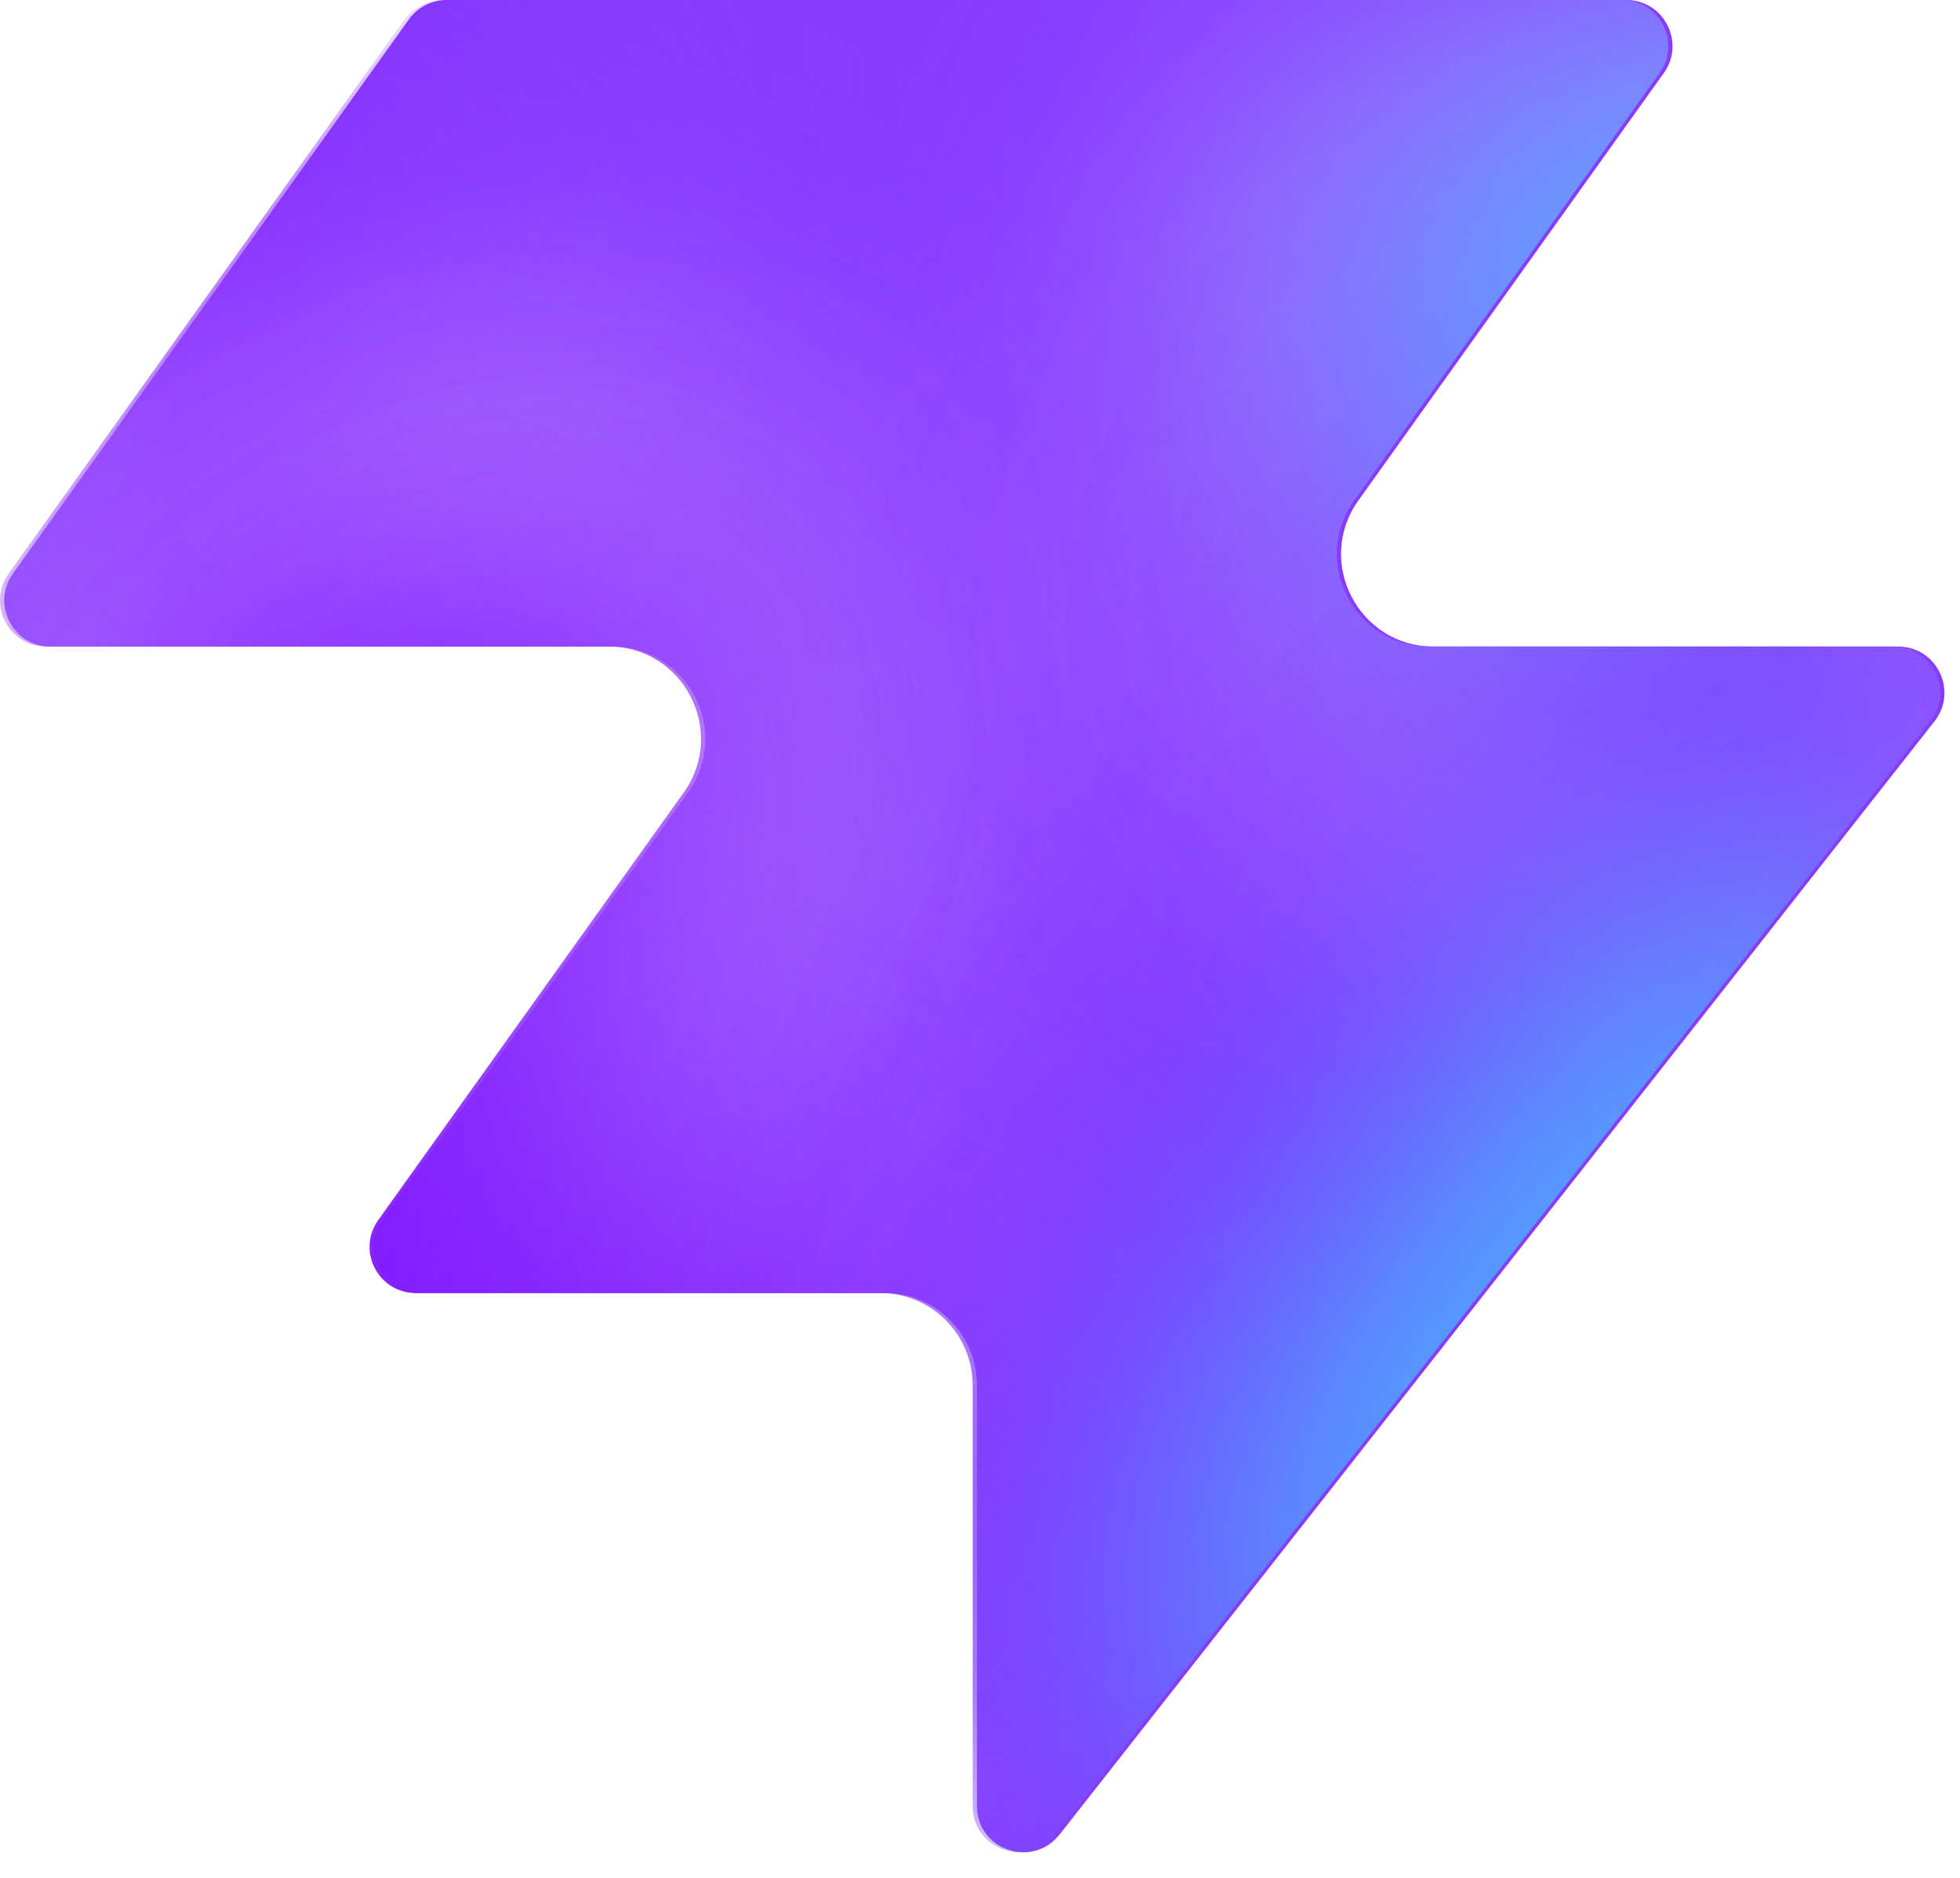
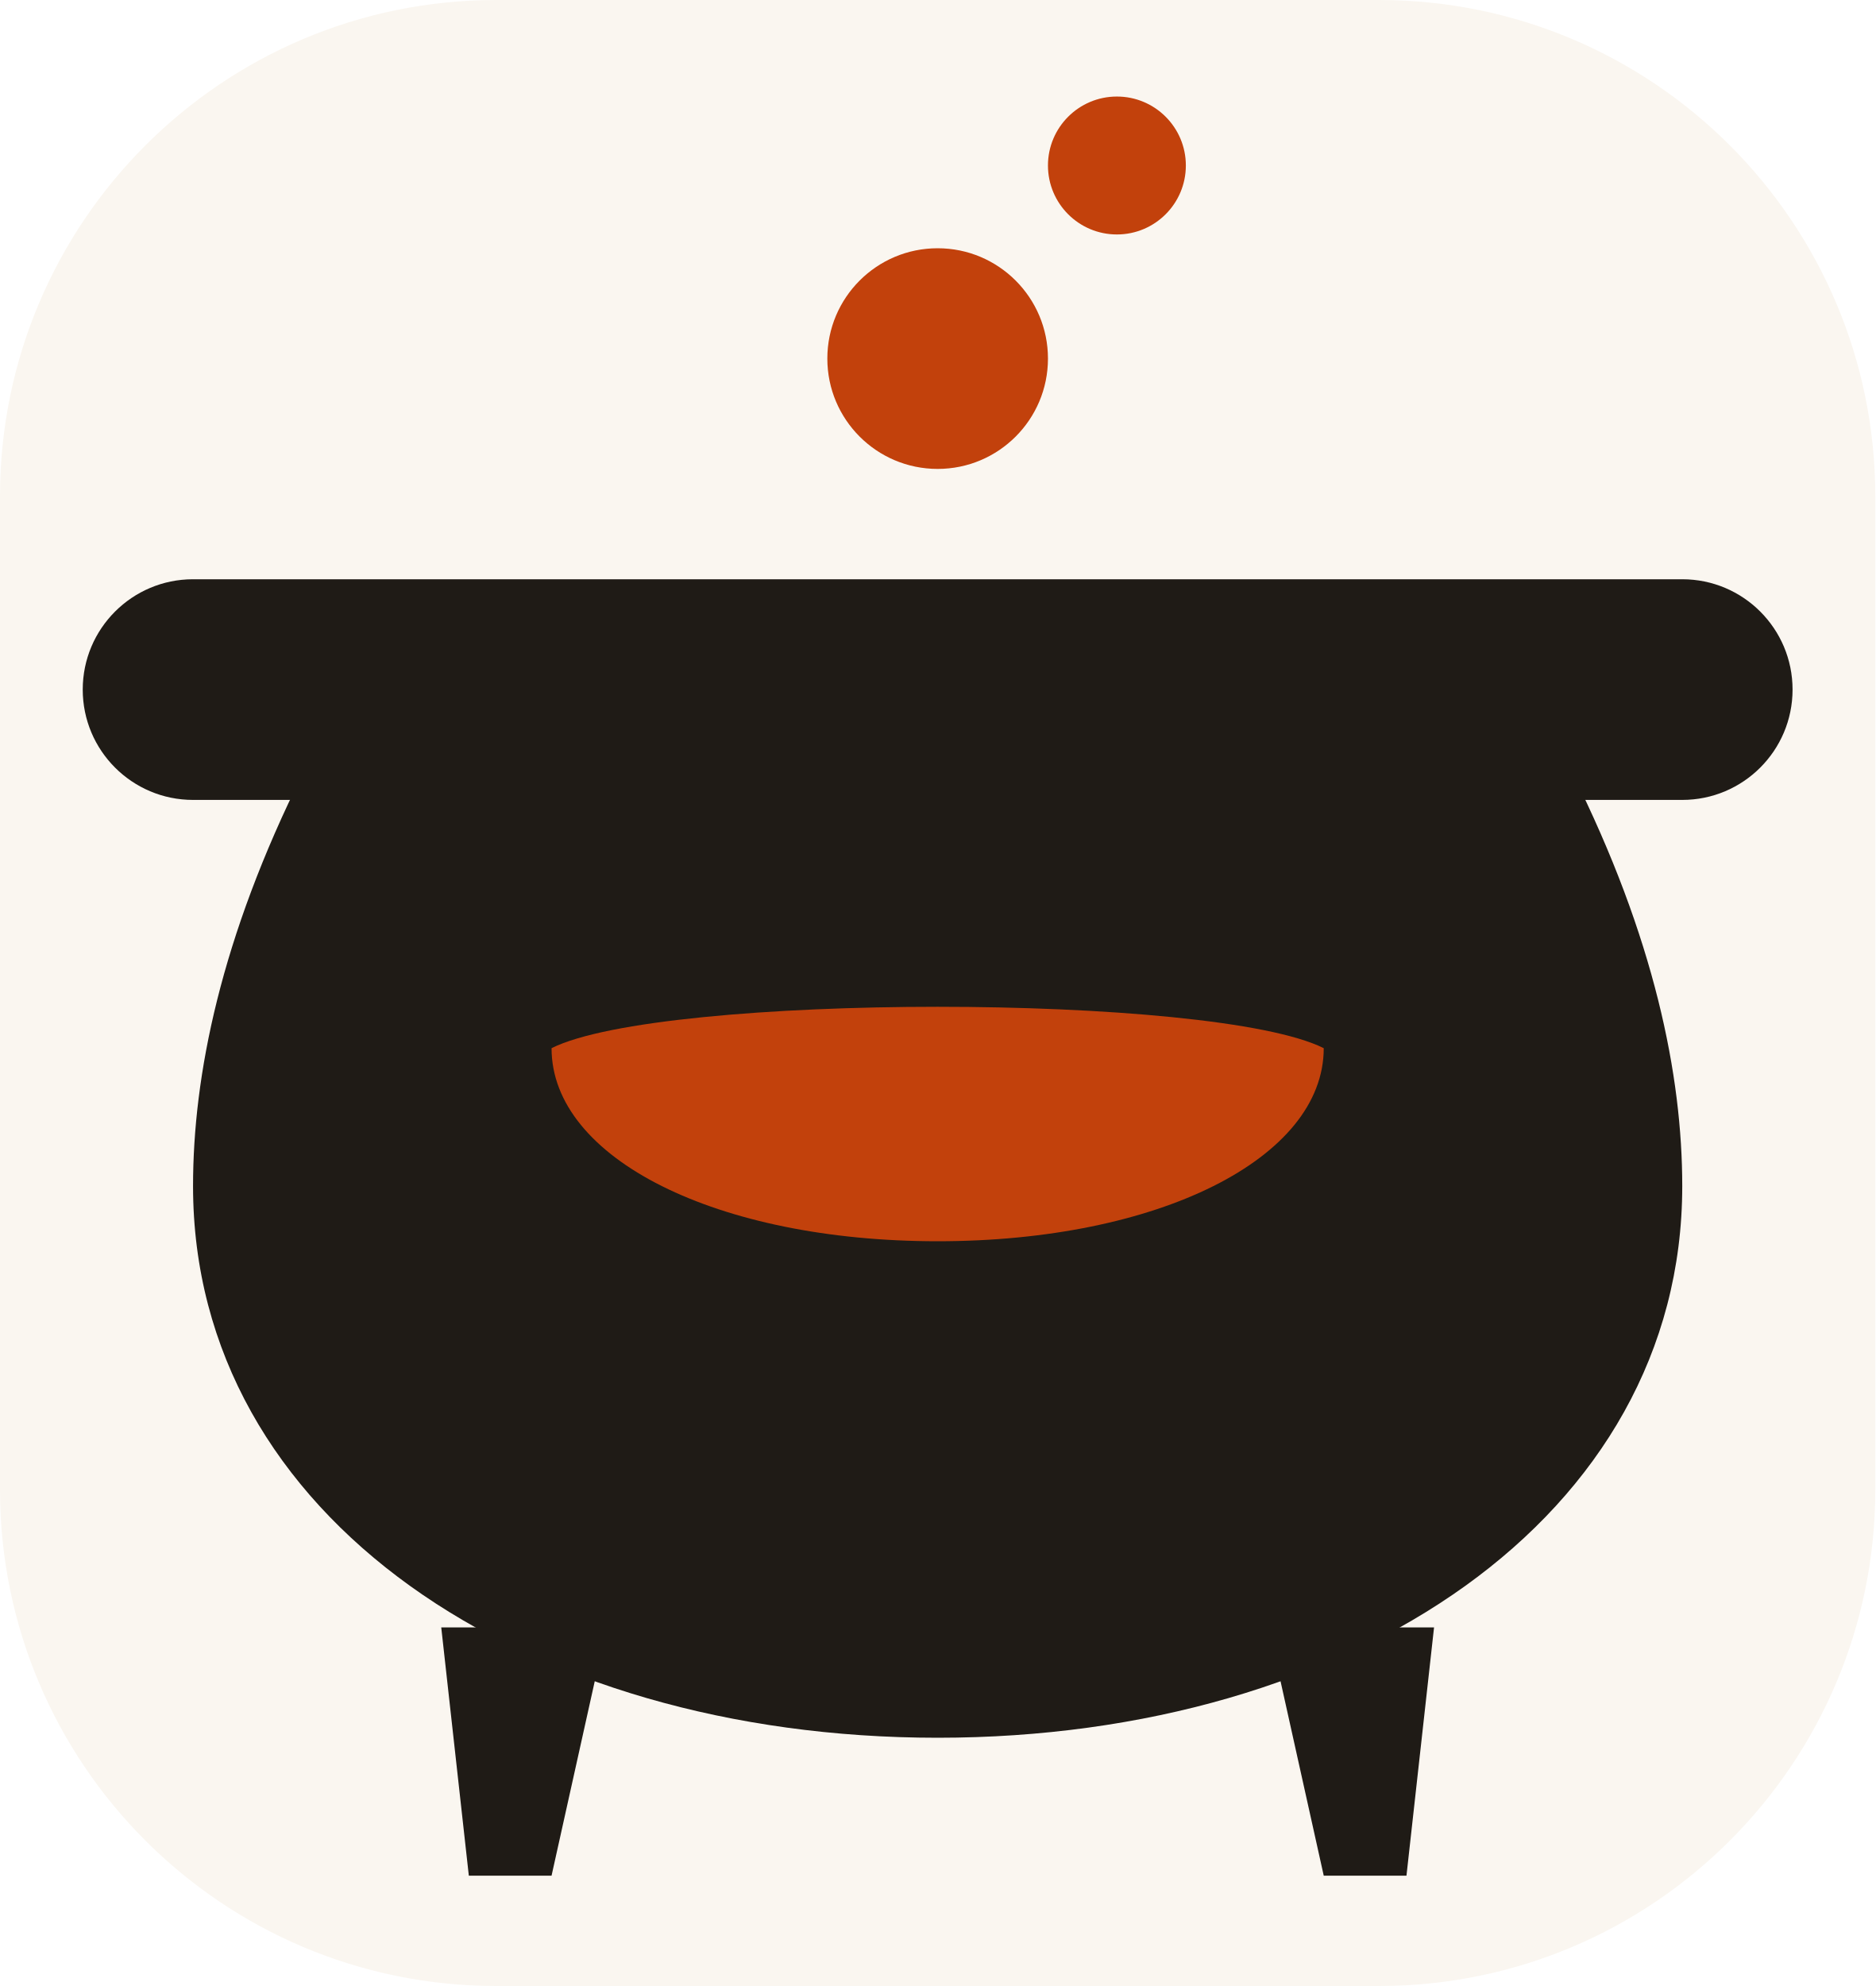
- <svg xmlns="http://www.w3.org/2000/svg" width="48" height="46" fill="none" viewBox="0 0 48 46">
-   <path fill="#863bff" d="M25.946 44.938c-.664.845-2.021.375-2.021-.698V33.937a2.26 2.26 0 0 0-2.262-2.262H10.287c-.92 0-1.456-1.04-.92-1.788l7.48-10.471c1.07-1.497 0-3.578-1.842-3.578H1.237c-.92 0-1.456-1.04-.92-1.788L10.013.474c.214-.297.556-.474.92-.474h28.894c.92 0 1.456 1.04.92 1.788l-7.48 10.471c-1.07 1.498 0 3.579 1.842 3.579h11.377c.943 0 1.473 1.088.89 1.83L25.947 44.94z" style="fill:#863bff;fill:color(display-p3 .525 .23 1);fill-opacity:1" />
-   <mask id="a" width="48" height="46" x="0" y="0" maskUnits="userSpaceOnUse" style="mask-type:alpha">
-     <path fill="#000" d="M25.842 44.938c-.664.844-2.021.375-2.021-.698V33.937a2.26 2.26 0 0 0-2.262-2.262H10.183c-.92 0-1.456-1.04-.92-1.788l7.48-10.471c1.07-1.498 0-3.579-1.842-3.579H1.133c-.92 0-1.456-1.04-.92-1.787L9.91.473c.214-.297.556-.474.92-.474h28.894c.92 0 1.456 1.04.92 1.788l-7.48 10.471c-1.07 1.498 0 3.578 1.842 3.578h11.377c.943 0 1.473 1.088.89 1.832L25.843 44.94z" style="fill:#000;fill-opacity:1" />
-   </mask>
-   <g mask="url(#a)">
-     <g filter="url(#b)">
-       <ellipse cx="5.508" cy="14.704" fill="#ede6ff" rx="5.508" ry="14.704" style="fill:#ede6ff;fill:color(display-p3 .927 .903 1);fill-opacity:1" transform="matrix(.00324 1 1 -.00324 -4.47 31.516)" />
-     </g>
-     <g filter="url(#c)">
-       <ellipse cx="10.399" cy="29.851" fill="#ede6ff" rx="10.399" ry="29.851" style="fill:#ede6ff;fill:color(display-p3 .927 .903 1);fill-opacity:1" transform="matrix(.00324 1 1 -.00324 -39.328 7.883)" />
-     </g>
-     <g filter="url(#d)">
-       <ellipse cx="5.508" cy="30.487" fill="#7e14ff" rx="5.508" ry="30.487" style="fill:#7e14ff;fill:color(display-p3 .492 .077 1);fill-opacity:1" transform="rotate(89.814 -25.913 -14.639)scale(1 -1)" />
-     </g>
-     <g filter="url(#e)">
-       <ellipse cx="5.508" cy="30.599" fill="#7e14ff" rx="5.508" ry="30.599" style="fill:#7e14ff;fill:color(display-p3 .492 .077 1);fill-opacity:1" transform="rotate(89.814 -32.644 -3.334)scale(1 -1)" />
-     </g>
-     <g filter="url(#f)">
-       <ellipse cx="5.508" cy="30.599" fill="#7e14ff" rx="5.508" ry="30.599" style="fill:#7e14ff;fill:color(display-p3 .492 .077 1);fill-opacity:1" transform="matrix(.00324 1 1 -.00324 -34.34 30.47)" />
-     </g>
-     <g filter="url(#g)">
-       <ellipse cx="14.072" cy="22.078" fill="#ede6ff" rx="14.072" ry="22.078" style="fill:#ede6ff;fill:color(display-p3 .927 .903 1);fill-opacity:1" transform="rotate(93.35 24.506 48.493)scale(-1 1)" />
-     </g>
-     <g filter="url(#h)">
-       <ellipse cx="3.47" cy="21.501" fill="#7e14ff" rx="3.47" ry="21.501" style="fill:#7e14ff;fill:color(display-p3 .492 .077 1);fill-opacity:1" transform="rotate(89.009 28.708 47.59)scale(-1 1)" />
-     </g>
-     <g filter="url(#i)">
-       <ellipse cx="3.47" cy="21.501" fill="#7e14ff" rx="3.47" ry="21.501" style="fill:#7e14ff;fill:color(display-p3 .492 .077 1);fill-opacity:1" transform="rotate(89.009 28.708 47.59)scale(-1 1)" />
-     </g>
-     <g filter="url(#j)">
-       <ellipse cx=".387" cy="8.972" fill="#7e14ff" rx="4.407" ry="29.108" style="fill:#7e14ff;fill:color(display-p3 .492 .077 1);fill-opacity:1" transform="rotate(39.51 .387 8.972)" />
-     </g>
-     <g filter="url(#k)">
-       <ellipse cx="47.523" cy="-6.092" fill="#7e14ff" rx="4.407" ry="29.108" style="fill:#7e14ff;fill:color(display-p3 .492 .077 1);fill-opacity:1" transform="rotate(37.892 47.523 -6.092)" />
-     </g>
-     <g filter="url(#l)">
-       <ellipse cx="41.412" cy="6.333" fill="#47bfff" rx="5.971" ry="9.665" style="fill:#47bfff;fill:color(display-p3 .28 .748 1);fill-opacity:1" transform="rotate(37.892 41.412 6.333)" />
-     </g>
-     <g filter="url(#m)">
-       <ellipse cx="-1.879" cy="38.332" fill="#7e14ff" rx="4.407" ry="29.108" style="fill:#7e14ff;fill:color(display-p3 .492 .077 1);fill-opacity:1" transform="rotate(37.892 -1.88 38.332)" />
-     </g>
-     <g filter="url(#n)">
-       <ellipse cx="-1.879" cy="38.332" fill="#7e14ff" rx="4.407" ry="29.108" style="fill:#7e14ff;fill:color(display-p3 .492 .077 1);fill-opacity:1" transform="rotate(37.892 -1.88 38.332)" />
-     </g>
-     <g filter="url(#o)">
-       <ellipse cx="35.651" cy="29.907" fill="#7e14ff" rx="4.407" ry="29.108" style="fill:#7e14ff;fill:color(display-p3 .492 .077 1);fill-opacity:1" transform="rotate(37.892 35.651 29.907)" />
-     </g>
-     <g filter="url(#p)">
-       <ellipse cx="38.418" cy="32.4" fill="#47bfff" rx="5.971" ry="15.297" style="fill:#47bfff;fill:color(display-p3 .28 .748 1);fill-opacity:1" transform="rotate(37.892 38.418 32.4)" />
-     </g>
-   </g>
-   <defs>
-     <filter id="b" width="60.045" height="41.654" x="-19.77" y="16.149" color-interpolation-filters="sRGB" filterUnits="userSpaceOnUse">
-       <feFlood flood-opacity="0" result="BackgroundImageFix" />
-       <feBlend in="SourceGraphic" in2="BackgroundImageFix" result="shape" />
-       <feGaussianBlur result="effect1_foregroundBlur_2002_17158" stdDeviation="7.659" />
-     </filter>
-     <filter id="c" width="90.34" height="51.437" x="-54.613" y="-7.533" color-interpolation-filters="sRGB" filterUnits="userSpaceOnUse">
-       <feFlood flood-opacity="0" result="BackgroundImageFix" />
-       <feBlend in="SourceGraphic" in2="BackgroundImageFix" result="shape" />
-       <feGaussianBlur result="effect1_foregroundBlur_2002_17158" stdDeviation="7.659" />
-     </filter>
-     <filter id="d" width="79.355" height="29.4" x="-49.64" y="2.03" color-interpolation-filters="sRGB" filterUnits="userSpaceOnUse">
-       <feFlood flood-opacity="0" result="BackgroundImageFix" />
-       <feBlend in="SourceGraphic" in2="BackgroundImageFix" result="shape" />
-       <feGaussianBlur result="effect1_foregroundBlur_2002_17158" stdDeviation="4.596" />
-     </filter>
-     <filter id="e" width="79.579" height="29.4" x="-45.045" y="20.029" color-interpolation-filters="sRGB" filterUnits="userSpaceOnUse">
-       <feFlood flood-opacity="0" result="BackgroundImageFix" />
-       <feBlend in="SourceGraphic" in2="BackgroundImageFix" result="shape" />
-       <feGaussianBlur result="effect1_foregroundBlur_2002_17158" stdDeviation="4.596" />
-     </filter>
-     <filter id="f" width="79.579" height="29.4" x="-43.513" y="21.178" color-interpolation-filters="sRGB" filterUnits="userSpaceOnUse">
-       <feFlood flood-opacity="0" result="BackgroundImageFix" />
-       <feBlend in="SourceGraphic" in2="BackgroundImageFix" result="shape" />
-       <feGaussianBlur result="effect1_foregroundBlur_2002_17158" stdDeviation="4.596" />
-     </filter>
-     <filter id="g" width="74.749" height="58.852" x="15.756" y="-17.901" color-interpolation-filters="sRGB" filterUnits="userSpaceOnUse">
-       <feFlood flood-opacity="0" result="BackgroundImageFix" />
-       <feBlend in="SourceGraphic" in2="BackgroundImageFix" result="shape" />
-       <feGaussianBlur result="effect1_foregroundBlur_2002_17158" stdDeviation="7.659" />
-     </filter>
-     <filter id="h" width="61.377" height="25.362" x="23.548" y="2.284" color-interpolation-filters="sRGB" filterUnits="userSpaceOnUse">
-       <feFlood flood-opacity="0" result="BackgroundImageFix" />
-       <feBlend in="SourceGraphic" in2="BackgroundImageFix" result="shape" />
-       <feGaussianBlur result="effect1_foregroundBlur_2002_17158" stdDeviation="4.596" />
-     </filter>
-     <filter id="i" width="61.377" height="25.362" x="23.548" y="2.284" color-interpolation-filters="sRGB" filterUnits="userSpaceOnUse">
-       <feFlood flood-opacity="0" result="BackgroundImageFix" />
-       <feBlend in="SourceGraphic" in2="BackgroundImageFix" result="shape" />
-       <feGaussianBlur result="effect1_foregroundBlur_2002_17158" stdDeviation="4.596" />
-     </filter>
-     <filter id="j" width="56.045" height="63.649" x="-27.636" y="-22.853" color-interpolation-filters="sRGB" filterUnits="userSpaceOnUse">
-       <feFlood flood-opacity="0" result="BackgroundImageFix" />
-       <feBlend in="SourceGraphic" in2="BackgroundImageFix" result="shape" />
-       <feGaussianBlur result="effect1_foregroundBlur_2002_17158" stdDeviation="4.596" />
-     </filter>
-     <filter id="k" width="54.814" height="64.646" x="20.116" y="-38.415" color-interpolation-filters="sRGB" filterUnits="userSpaceOnUse">
-       <feFlood flood-opacity="0" result="BackgroundImageFix" />
-       <feBlend in="SourceGraphic" in2="BackgroundImageFix" result="shape" />
-       <feGaussianBlur result="effect1_foregroundBlur_2002_17158" stdDeviation="4.596" />
-     </filter>
-     <filter id="l" width="33.541" height="35.313" x="24.641" y="-11.323" color-interpolation-filters="sRGB" filterUnits="userSpaceOnUse">
-       <feFlood flood-opacity="0" result="BackgroundImageFix" />
-       <feBlend in="SourceGraphic" in2="BackgroundImageFix" result="shape" />
-       <feGaussianBlur result="effect1_foregroundBlur_2002_17158" stdDeviation="4.596" />
-     </filter>
-     <filter id="m" width="54.814" height="64.646" x="-29.286" y="6.009" color-interpolation-filters="sRGB" filterUnits="userSpaceOnUse">
-       <feFlood flood-opacity="0" result="BackgroundImageFix" />
-       <feBlend in="SourceGraphic" in2="BackgroundImageFix" result="shape" />
-       <feGaussianBlur result="effect1_foregroundBlur_2002_17158" stdDeviation="4.596" />
-     </filter>
-     <filter id="n" width="54.814" height="64.646" x="-29.286" y="6.009" color-interpolation-filters="sRGB" filterUnits="userSpaceOnUse">
-       <feFlood flood-opacity="0" result="BackgroundImageFix" />
-       <feBlend in="SourceGraphic" in2="BackgroundImageFix" result="shape" />
-       <feGaussianBlur result="effect1_foregroundBlur_2002_17158" stdDeviation="4.596" />
-     </filter>
-     <filter id="o" width="54.814" height="64.646" x="8.244" y="-2.416" color-interpolation-filters="sRGB" filterUnits="userSpaceOnUse">
-       <feFlood flood-opacity="0" result="BackgroundImageFix" />
-       <feBlend in="SourceGraphic" in2="BackgroundImageFix" result="shape" />
-       <feGaussianBlur result="effect1_foregroundBlur_2002_17158" stdDeviation="4.596" />
-     </filter>
-     <filter id="p" width="39.409" height="43.623" x="18.713" y="10.588" color-interpolation-filters="sRGB" filterUnits="userSpaceOnUse">
-       <feFlood flood-opacity="0" result="BackgroundImageFix" />
-       <feBlend in="SourceGraphic" in2="BackgroundImageFix" result="shape" />
-       <feGaussianBlur result="effect1_foregroundBlur_2002_17158" stdDeviation="4.596" />
-     </filter>
-   </defs>
+ <svg xmlns="http://www.w3.org/2000/svg" viewBox="20 18 68 72">
+   <rect x="20" y="18" width="68" height="72" rx="18" fill="#faf6f0" />
+   <circle cx="54" cy="31" r="4" fill="#c2410c" />
+   <circle cx="60.5" cy="24" r="2.5" fill="#c2410c" />
+   <path fill="#1f1b16" d="M31 46h46c3 6 4 11 4 15 0 12-12 20-27 20S27 73 27 61c0-4 1-9 4-15z" />
+   <path fill="#1f1b16" d="M27 39h54a4 4 0 0 1 0 8H27a4 4 0 0 1 0-8z" />
+   <path fill="#1f1b16" d="M36 77h6l-2 9h-3zM66 77h6l-1 9h-3z" />
+   <path fill="#c2410c" d="M40 56c4-2 24-2 28 0 0 4-6 7-14 7s-14-3-14-7z" />
</svg>
